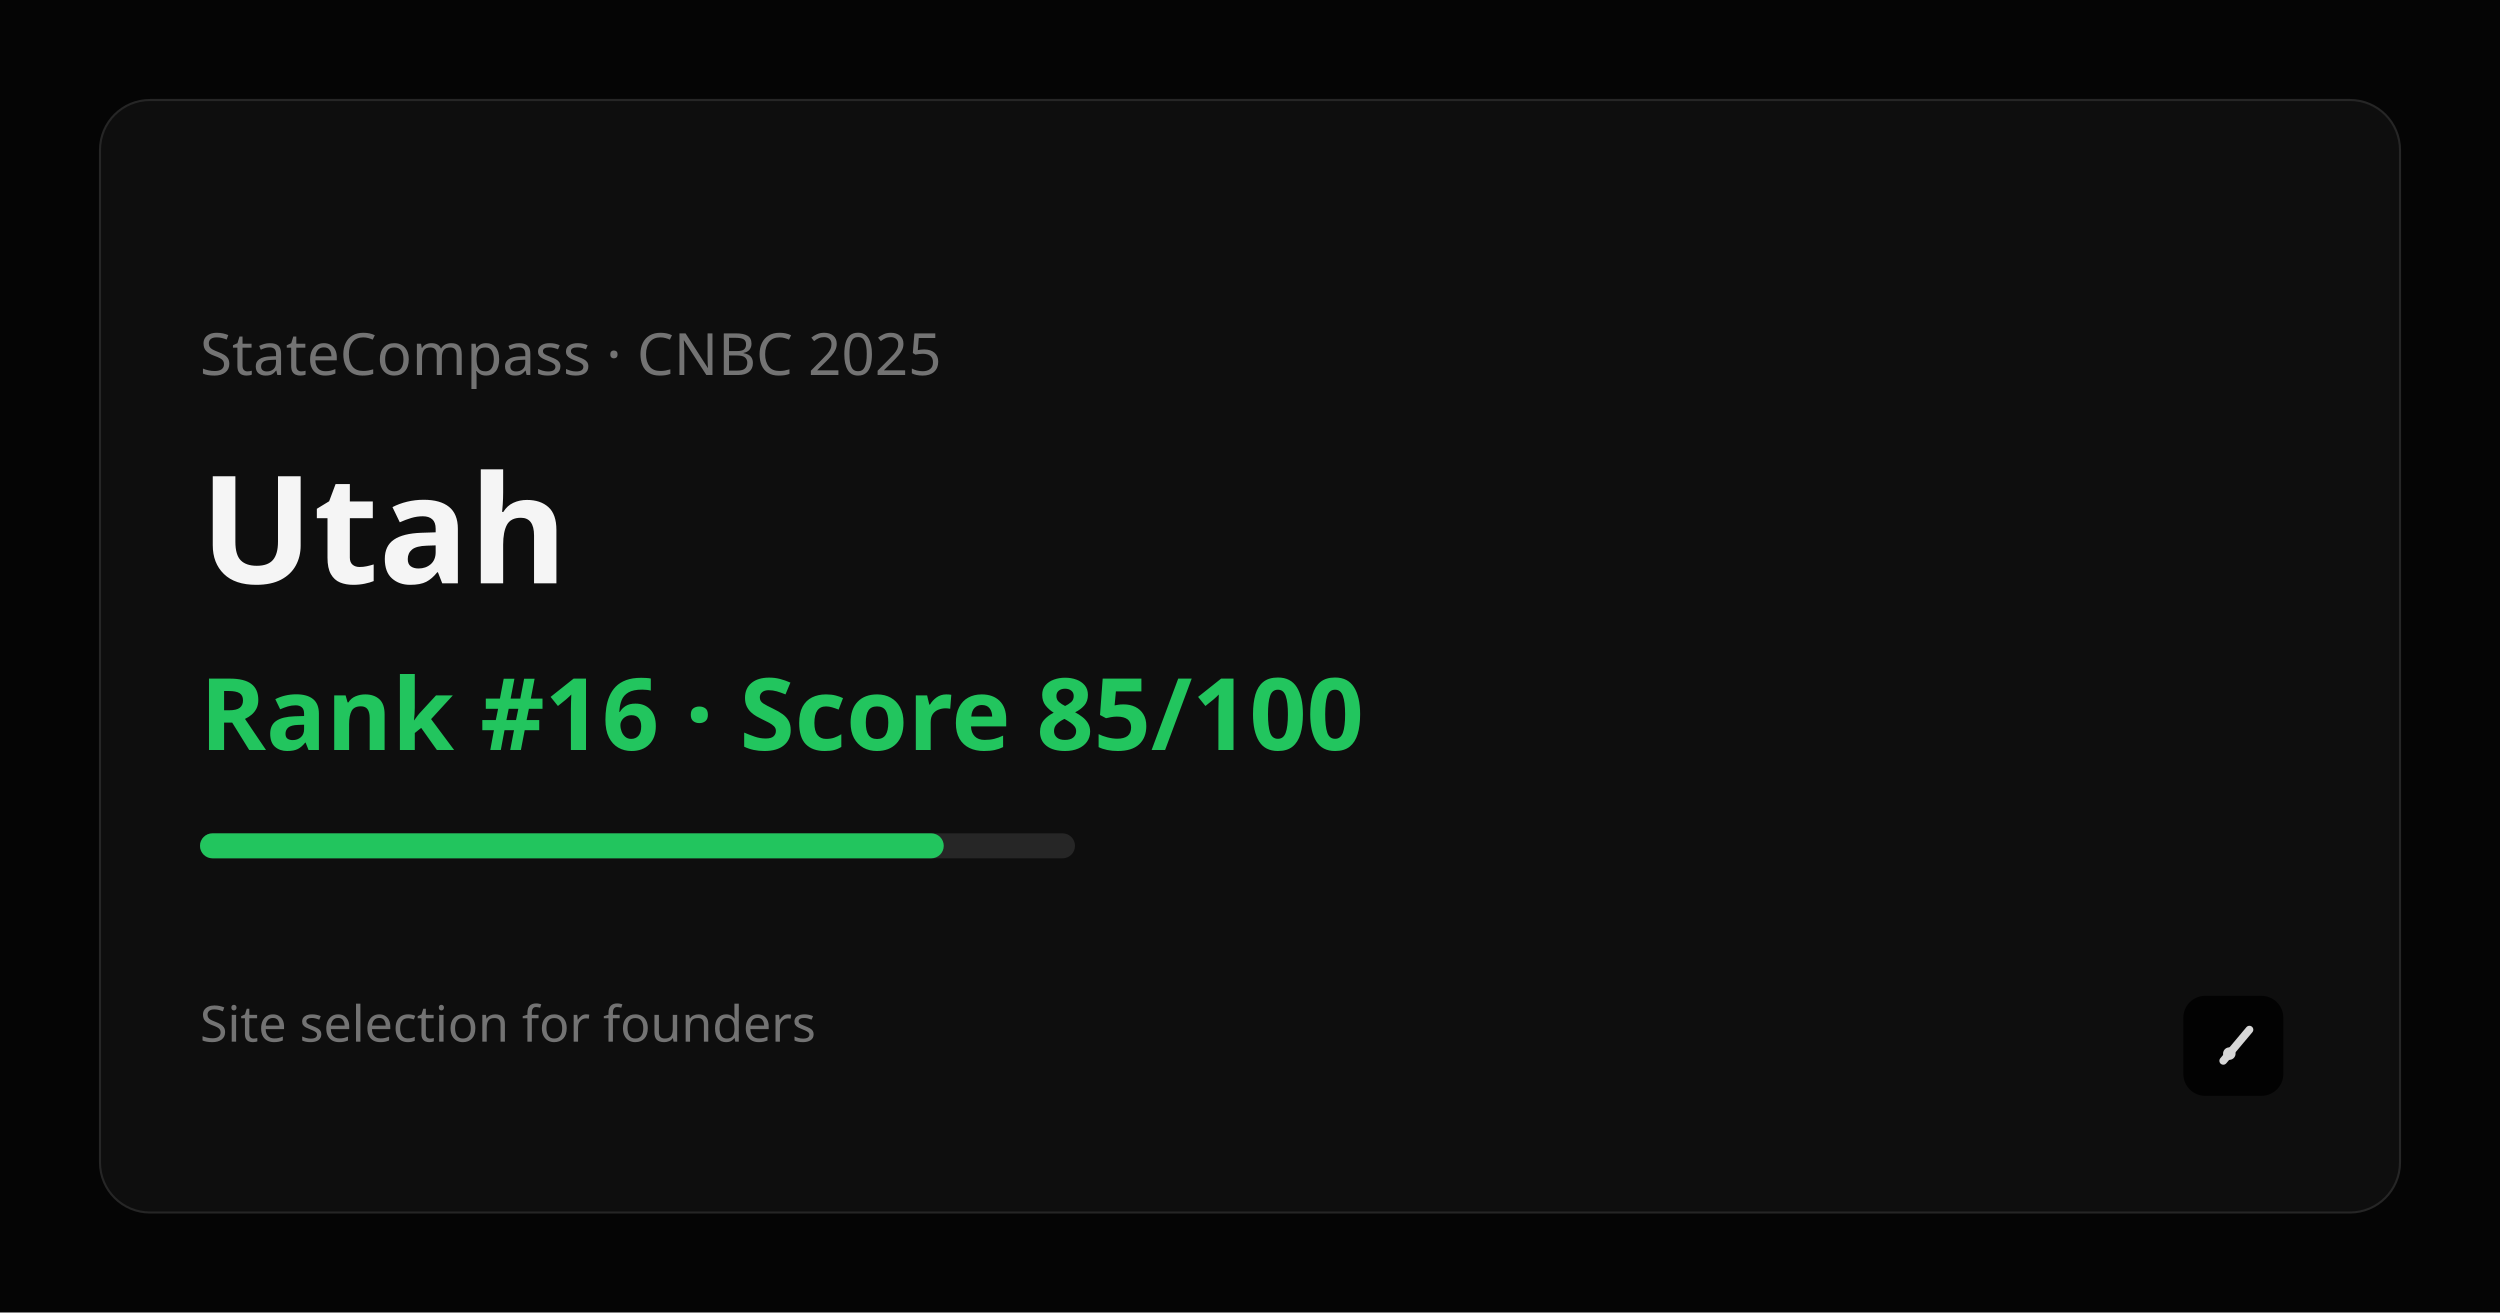
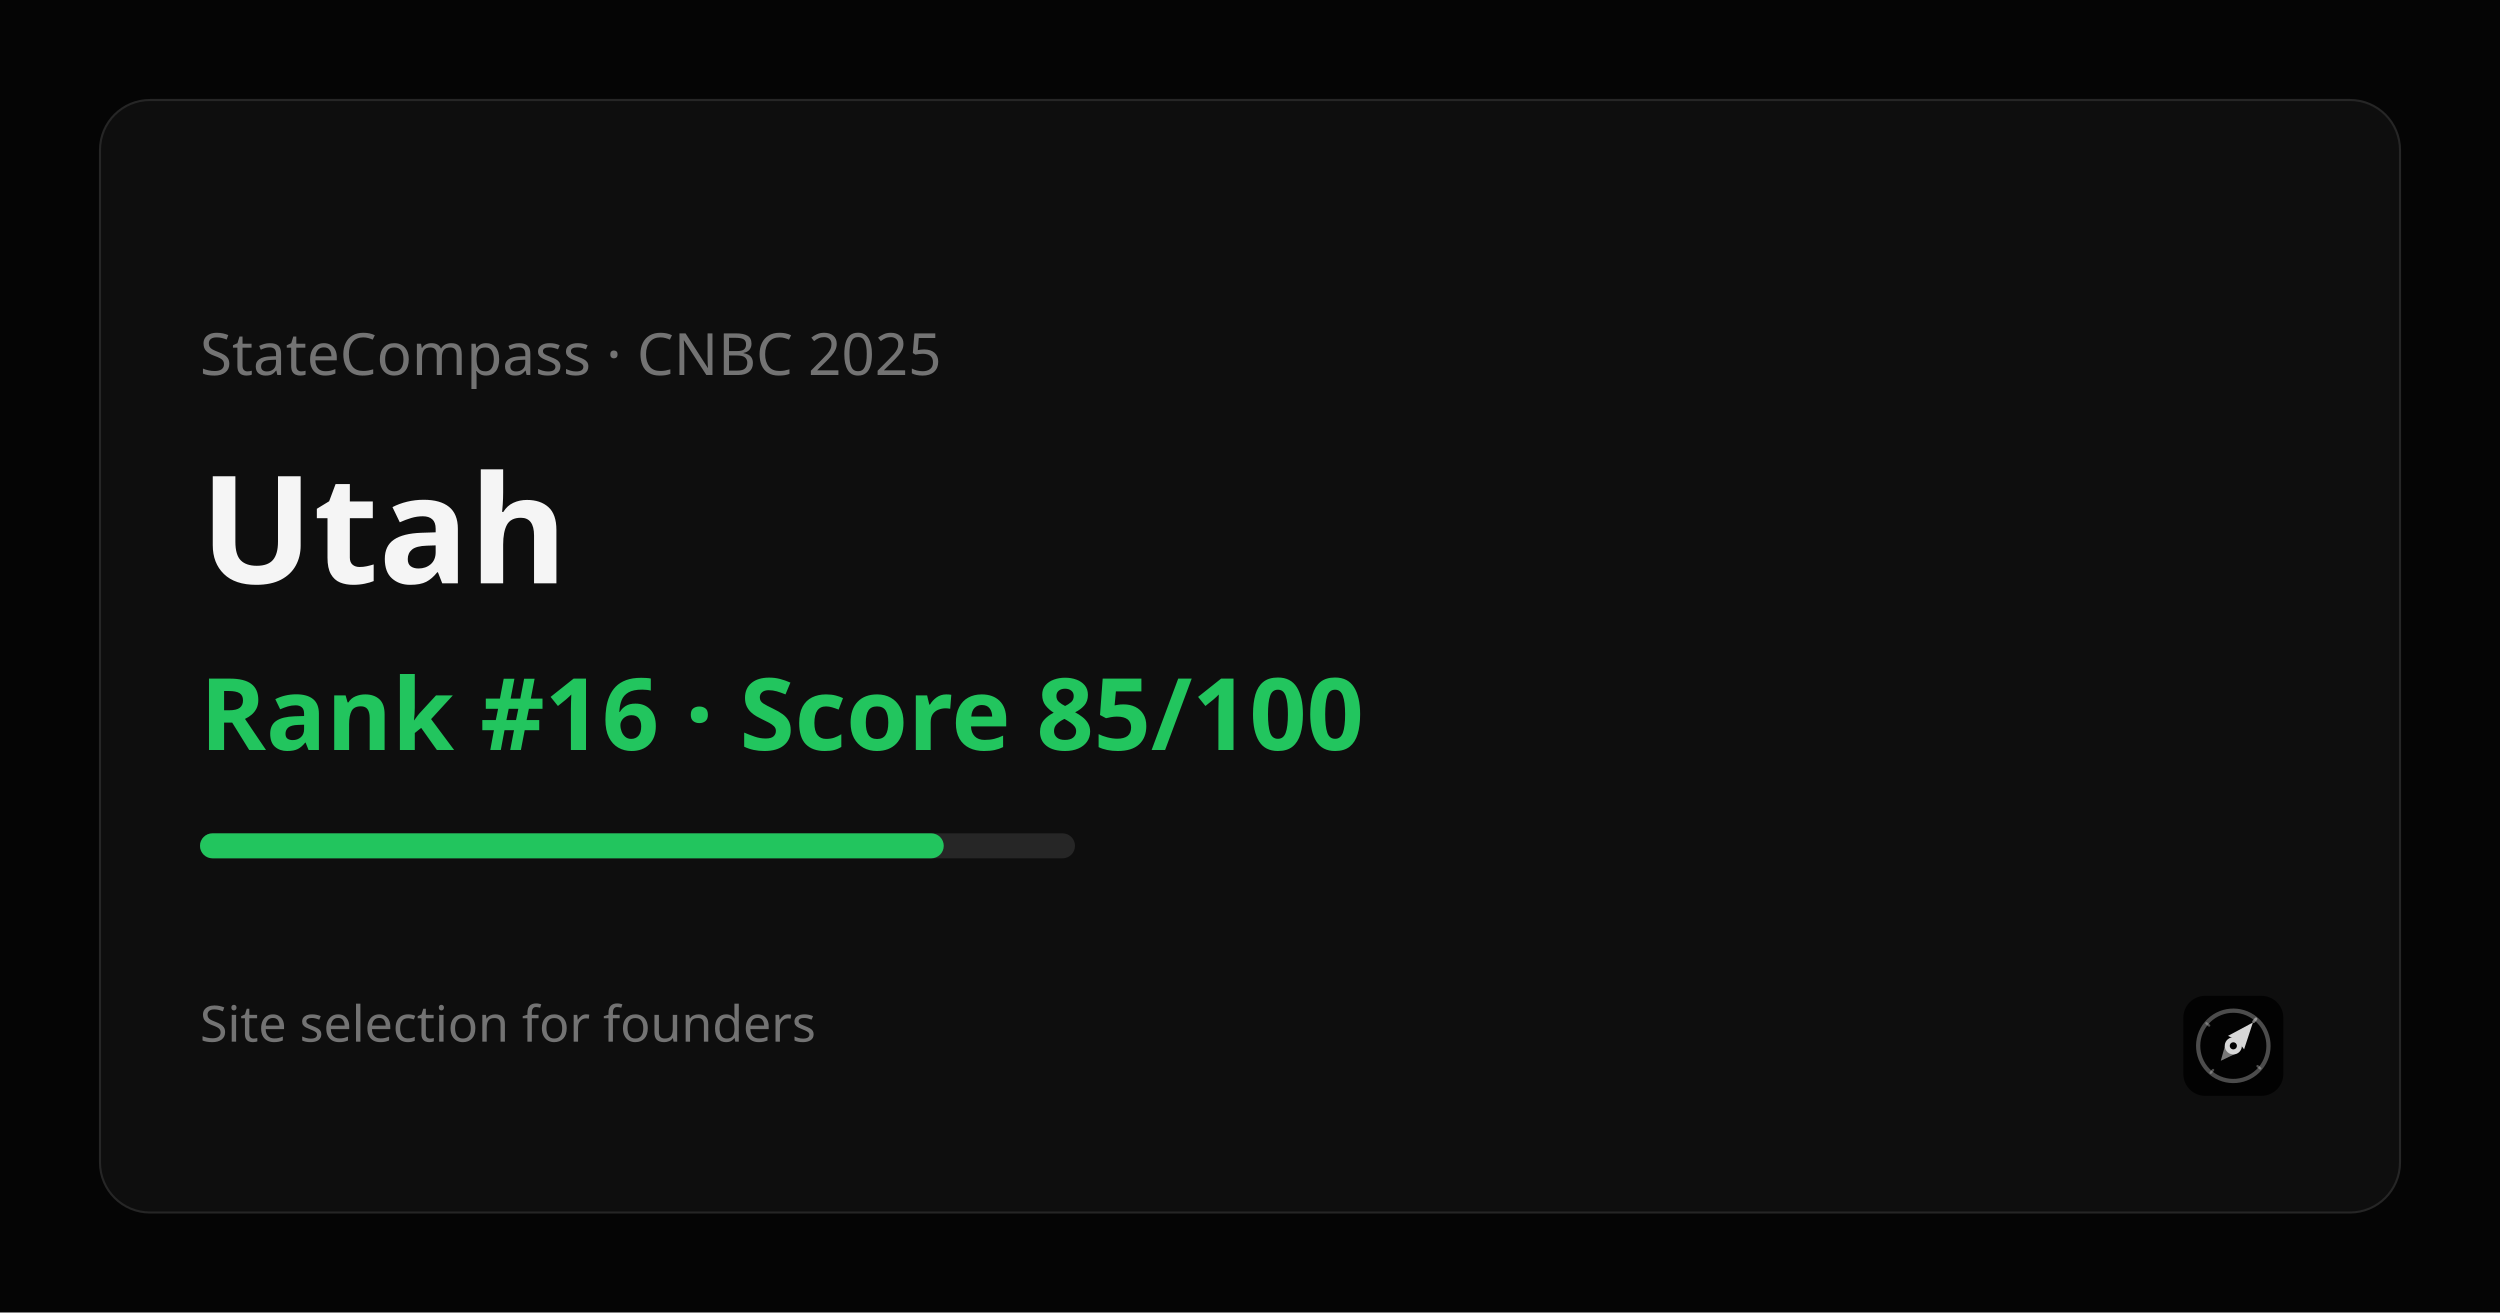
<svg xmlns="http://www.w3.org/2000/svg" width="1200" height="630" viewBox="0 0 1200 630">
  <rect width="1200" height="630" fill="#050505" />
  <rect x="48" y="48" width="1104" height="534" rx="24" fill="#0e0e0e" stroke="#262626" />
  <text x="96" y="180" fill="#737373" font-family="system-ui,sans-serif" font-size="28">StateCompass · CNBC 2025</text>
  <text x="96" y="280" fill="#f5f5f5" font-family="system-ui,sans-serif" font-size="72" font-weight="700">Utah</text>
  <text x="96" y="360" fill="#22c55e" font-family="system-ui,sans-serif" font-size="48" font-weight="600">Rank #16 · Score 85/100</text>
  <rect x="96" y="400" width="420" height="12" rx="6" fill="#262626" />
  <rect x="96" y="400" width="357" height="12" rx="6" fill="#22c55e" />
  <text x="96" y="500" fill="#737373" font-family="system-ui,sans-serif" font-size="24">Site selection for founders</text>
  <g transform="translate(1104, 534)" opacity="0.85">
    <g transform="translate(-56, -56)">
      <rect width="48" height="48" rx="10.5" fill="#000000" />
-       <g transform="translate(24.00,25.44) rotate(40)">
-         <line x1="0" y1="3.00" x2="0" y2="-12.00" stroke="#fafafa" stroke-width="3.75" stroke-linecap="round" />
-         <line x1="0" y1="3.00" x2="0" y2="7.50" stroke="#fafafa" stroke-width="3.75" stroke-linecap="round" />
-         <circle cx="0" cy="3.00" r="3.00" fill="#fafafa" />
+       <g transform="translate(24.00,24.00) rotate(40)">
+         <circle cx="0" cy="0" r="16.88" fill="none" stroke="#fafafa" stroke-width="2.03" opacity="0.35" />
+         <line x1="0" y1="-16.88" x2="0" y2="-15.15" stroke="#fafafa" stroke-width="1.35" stroke-linecap="round" opacity="0.55" />
+         <line x1="16.88" y1="0" x2="15.15" y2="0" stroke="#fafafa" stroke-width="1.12" stroke-linecap="round" opacity="0.35" />
+         <line x1="0" y1="16.88" x2="0" y2="15.15" stroke="#fafafa" stroke-width="1.12" stroke-linecap="round" opacity="0.35" />
+         <line x1="-16.88" y1="0" x2="-15.15" y2="0" stroke="#fafafa" stroke-width="1.12" stroke-linecap="round" opacity="0.35" />
+         <path d="M 0,-14.62 L -5.03,-2.03 L 0,-3.22 L 5.03,-2.03 Z" fill="#fafafa" />
+         <path d="M 0,9.38 L -3.53,1.58 L 0,0.22 L 3.53,1.58 Z" fill="#8a8a8a" />
+         <circle cx="0" cy="0" r="4.12" fill="#fafafa" />
+         <circle cx="0" cy="0" r="1.72" fill="#000000" />
      </g>
    </g>
  </g>
</svg>
